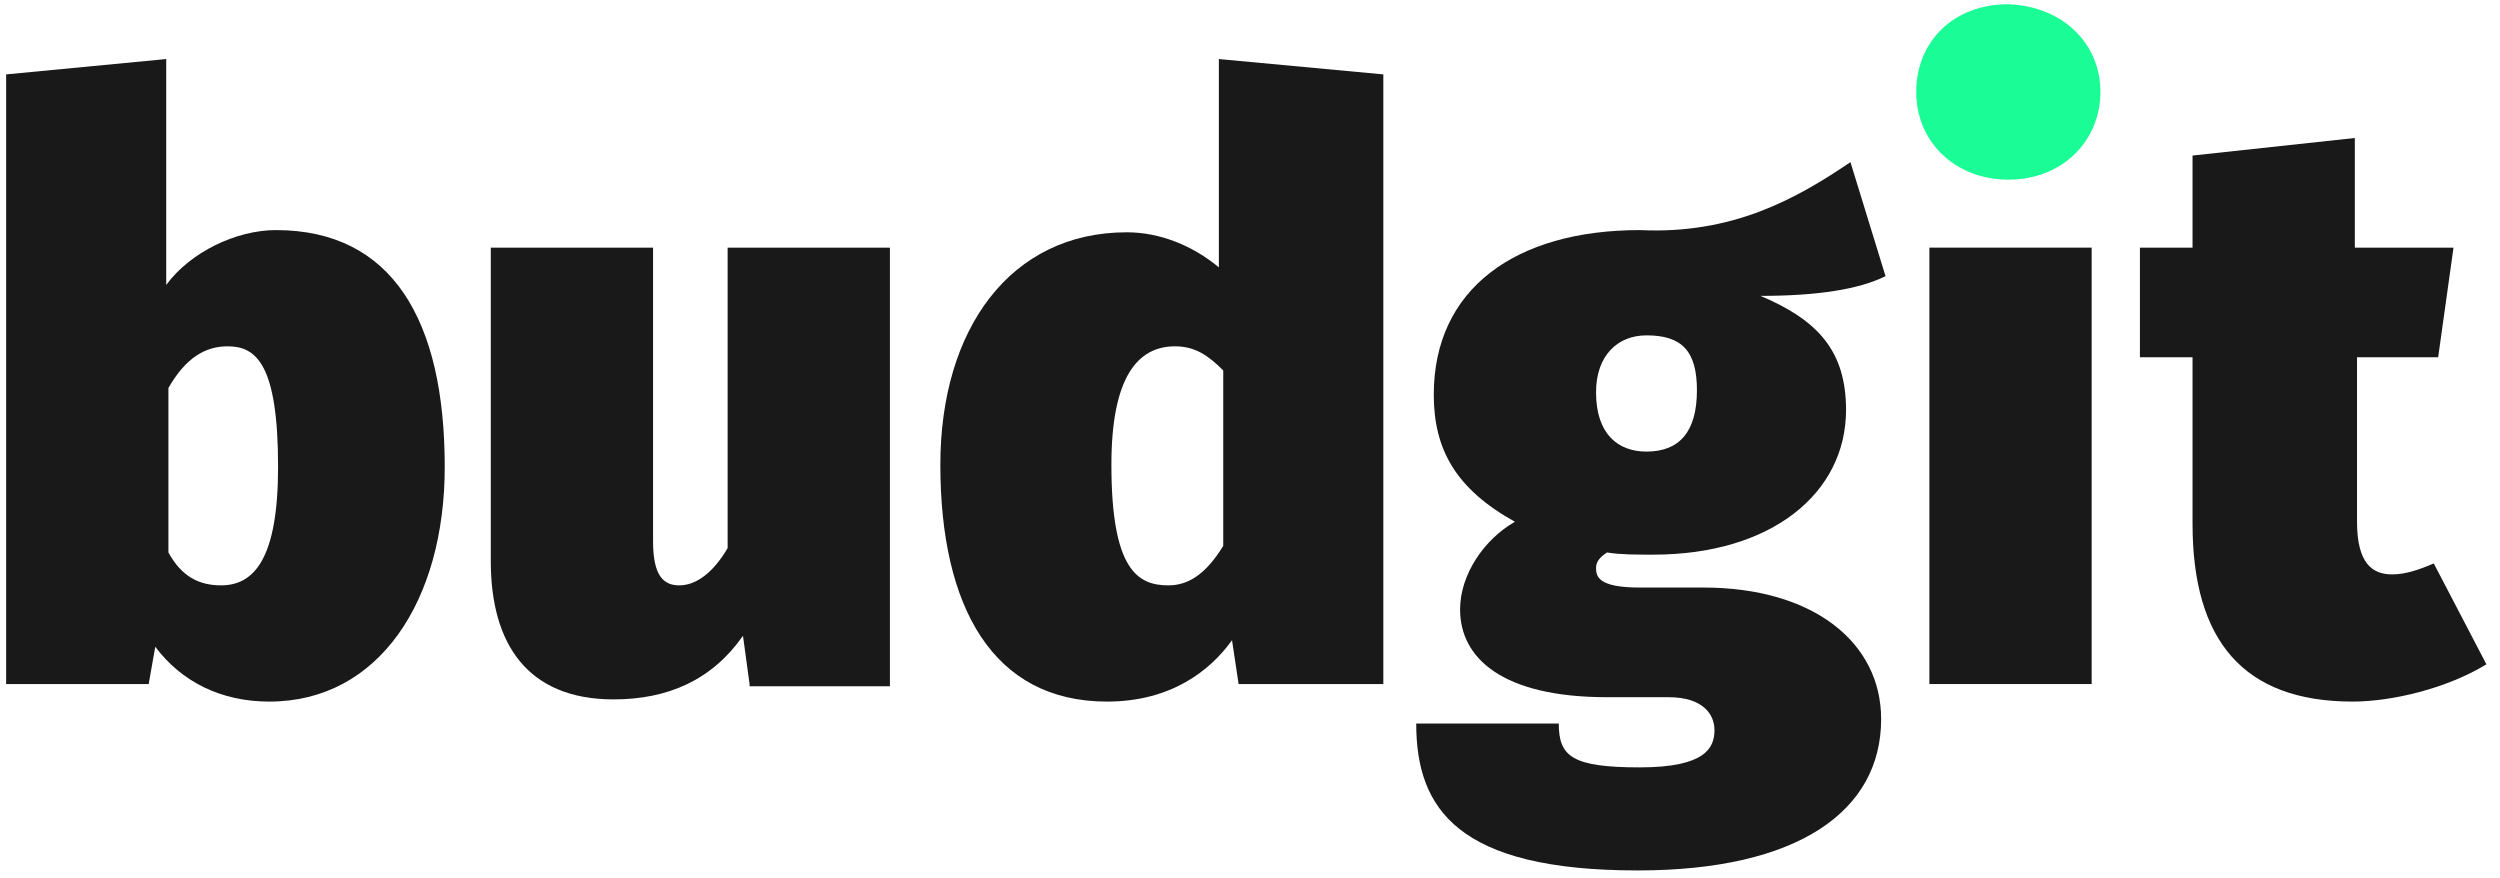
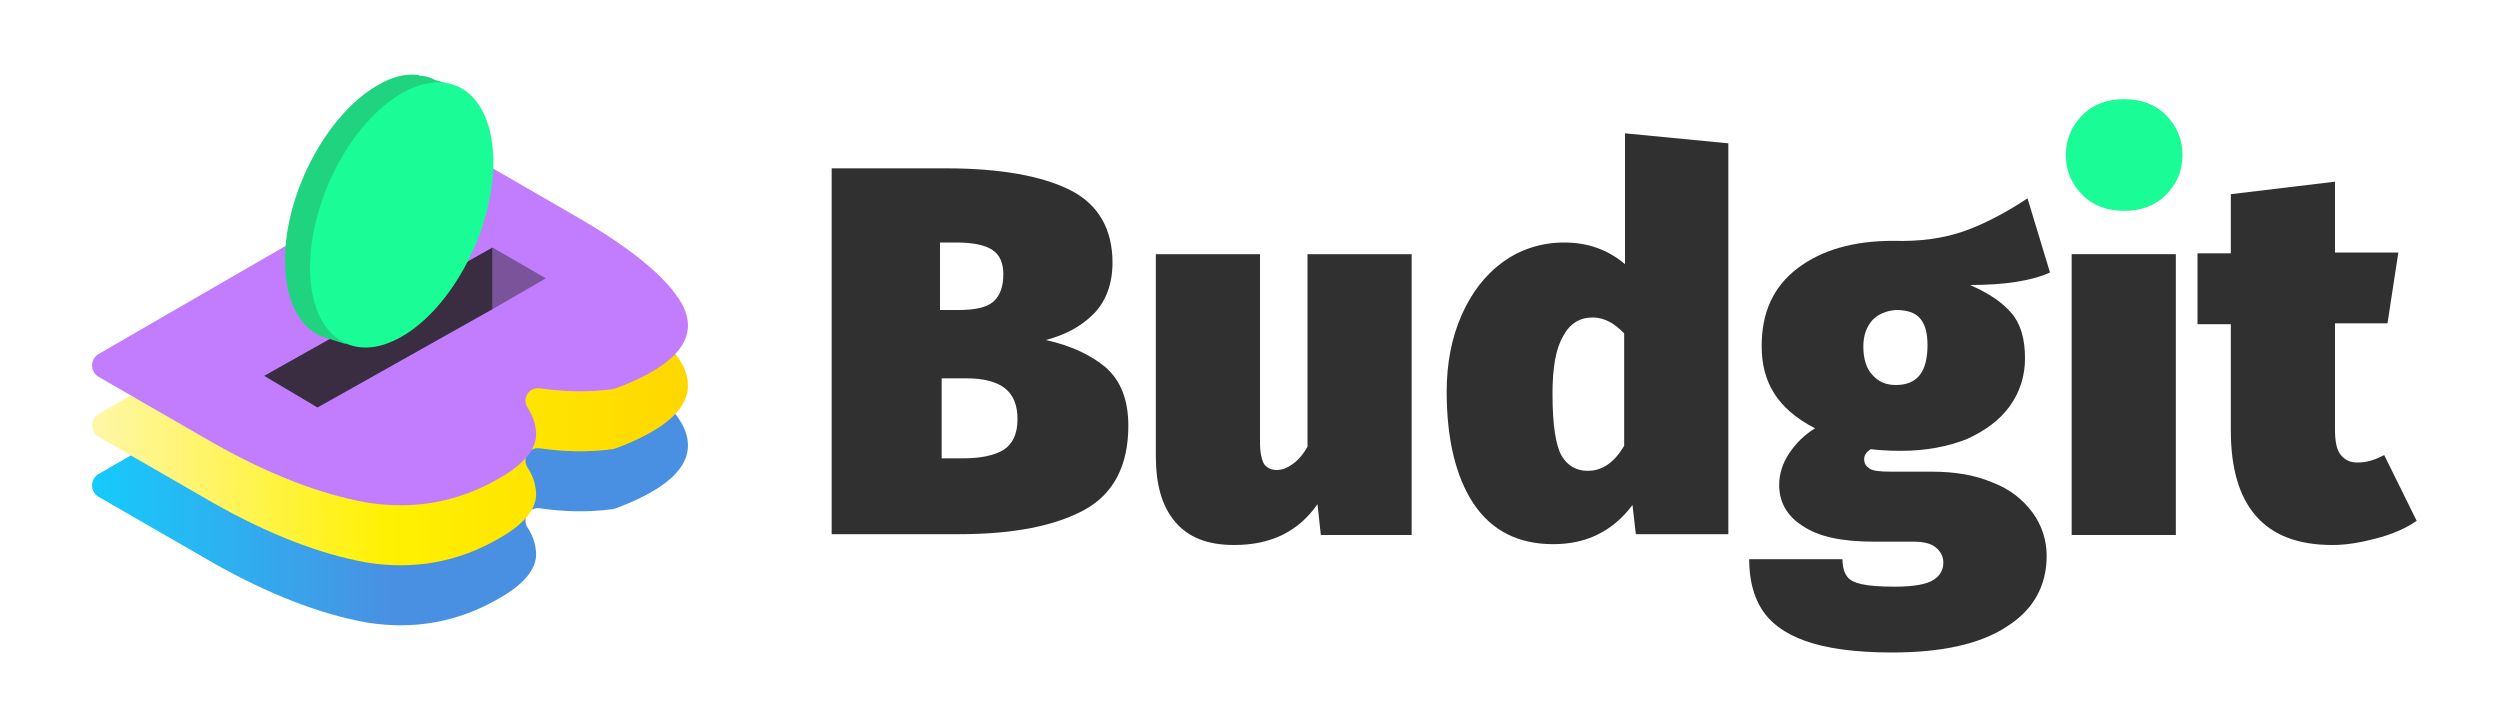
- <svg xmlns="http://www.w3.org/2000/svg" version="1.1" id="Layer_1" x="0px" y="0px" viewBox="0 0 114 40" style="enable-background:new 0 0 114 40;" xml:space="preserve">
+ <svg xmlns="http://www.w3.org/2000/svg" version="1.1" id="Layer_2" x="0px" y="0px" viewBox="0 0 300 85" style="enable-background:new 0 0 300 85;" xml:space="preserve">
  <style type="text/css">
- 	.st0{fill:#191919;}
+ 	.st0{fill:#303030;}
	.st1{fill:#1AFC95;}
+ 	.st2{fill:url(#SVGID_1_);}
+ 	.st3{fill:url(#SVGID_2_);}
+ 	.st4{fill:#C27DFF;}
+ 	.st5{opacity:0.85;fill:#231F20;enable-background:new    ;}
+ 	.st6{opacity:0.45;fill:#231F20;enable-background:new    ;}
+ 	.st7{fill:#20D37E;}
</style>
-   <g id="Page-1">
-     <g id="Landing-Page" transform="translate(-83, -30)">
-       <g id="Top-Navigation" transform="translate(82, 29)">
-         <g id="logo-copy" transform="translate(1, 0)">
-           <g id="Layer_1_1_">
-             <g>
-               <g id="Shape" transform="translate(0.080002, 0.692308)">
-                 <path class="st0" d="M20.2,21.6c0,6.1-3,10.7-8,10.7c-2.2,0-4-0.9-5.2-2.5l-0.3,1.7H0.2V3.7L7.5,3v10.3         c1.1-1.5,3.2-2.5,5-2.5C17.8,10.8,20.2,14.9,20.2,21.6z M12.6,21.6c0-4.7-1-5.5-2.3-5.5c-1,0-1.9,0.5-2.7,1.9v7.5         C8.2,26.6,9,27,10,27C11.5,27,12.6,25.8,12.6,21.6z" />
-                 <path class="st0" d="M34.1,31.5l-0.3-2.2c-1.4,2-3.4,2.9-5.9,2.9c-3.9,0-5.6-2.5-5.6-6.3V11.6h7.4V25c0,1.6,0.5,2,1.2,2         c0.7,0,1.5-0.5,2.2-1.7V11.6h7.4v20H34.1z" />
-                 <path class="st0" d="M63,31.5h-6.6l-0.3-2c-1,1.4-2.8,2.8-5.7,2.8c-5.2,0-7.6-4.3-7.6-10.8c0-6.2,3.2-10.6,8.5-10.6         c1.5,0,3,0.6,4.2,1.6V3L63,3.7V31.5L63,31.5z M55.7,25.2v-8c-0.7-0.7-1.3-1.1-2.2-1.1c-1.7,0-2.9,1.4-2.9,5.4         c0,4.8,1.2,5.5,2.6,5.5C54.1,27,54.9,26.5,55.7,25.2z" />
-                 <path class="st0" d="M80.2,13.8c2.6,1.1,3.9,2.5,3.9,5.2c0,3.8-3.4,6.6-8.8,6.6c-0.8,0-1.5,0-2.1-0.1         c-0.3,0.2-0.5,0.4-0.5,0.7c0,0.4,0.1,0.9,2,0.9h2.9c5,0,8.1,2.5,8.1,6c0,4.2-3.8,6.9-11.1,6.9c-8.2,0-10.1-2.8-10.1-6.7H71         c0,1.5,0.6,2,3.7,2c3,0,3.4-0.9,3.4-1.7c0-0.7-0.5-1.5-2.1-1.5h-2.8c-4.8,0-6.7-1.8-6.7-4c0-1.6,1.1-3.2,2.5-4         c-2.7-1.5-3.7-3.3-3.7-5.8c0-4.8,3.7-7.5,9.4-7.5c4.2,0.2,7.1-1.4,9.6-3.1l1.6,5.2C84.7,13.5,82.8,13.8,80.2,13.8z          M72.7,18.2c0,1.9,1,2.7,2.3,2.7c1.5,0,2.3-0.9,2.3-2.8c0-1.8-0.7-2.5-2.3-2.5C73.7,15.6,72.7,16.5,72.7,18.2z" />
-                 <polygon class="st0" points="87.9,31.5 87.9,11.6 95.3,11.6 95.3,31.5        " />
-                 <path class="st0" d="M107.2,32.3c-5,0-7.3-2.8-7.3-8.1v-7.6h-2.4v-5h2.4V7.4l7.4-0.8v5h4.5l-0.7,5h-3.7v7.5         c0,1.9,0.7,2.4,1.6,2.4c0.6,0,1.2-0.2,1.9-0.5l2.4,4.6C111.5,31.7,109,32.3,107.2,32.3z" />
-                 <path id="Shape_3_" class="st1" d="M95.7,4.5c0,2.2-1.7,4-4.2,4c-2.4,0-4.2-1.7-4.2-4s1.7-4,4.2-4C94,0.6,95.7,2.3,95.7,4.5z         " />
-               </g>
-             </g>
-           </g>
-         </g>
+   <g>
+     <g>
+       <g>
+         <path class="st0" d="M132.7,44.1c1.8,1.6,2.7,3.9,2.7,7c0,4.8-1.8,8.2-5.3,10.1c-3.5,1.9-8.5,2.9-14.9,2.9H99.8V20.2h13.7     c6.5,0,11.5,0.9,14.9,2.6s5.1,4.7,5.1,8.7c0,2.6-0.8,4.7-2.3,6.2s-3.4,2.5-5.7,3.1C128.6,41.5,130.9,42.6,132.7,44.1z      M112.8,29.1v8.1h2.2c2,0,3.4-0.3,4.2-1c0.8-0.7,1.2-1.8,1.2-3.3c0-1.3-0.4-2.3-1.3-2.9s-2.3-0.9-4.4-0.9     C114.7,29.1,112.8,29.1,112.8,29.1z M120.4,54c1.1-0.7,1.7-1.9,1.7-3.7c0-1.7-0.5-2.9-1.5-3.7s-2.6-1.2-4.6-1.2h-3V55h2.5     C117.6,55,119.2,54.7,120.4,54z" />
+         <path class="st0" d="M169.4,64.2h-10.9l-0.4-3.7c-2.3,3.3-5.6,4.9-10,4.9c-3.2,0-5.5-0.9-7.1-2.8c-1.6-1.9-2.3-4.5-2.3-7.9V30.5     h12.5v22.6c0,1.2,0.2,2.1,0.5,2.6c0.4,0.5,0.9,0.7,1.5,0.7s1.2-0.2,1.9-0.7s1.3-1.2,1.8-2.1V30.5h12.5V64.2z" />
+         <path class="st0" d="M207.4,17.2v46.9h-11.1l-0.4-3.5c-2.4,3.2-5.6,4.7-9.5,4.7c-4.2,0-7.4-1.6-9.6-4.9     c-2.1-3.2-3.2-7.7-3.2-13.4c0-3.4,0.6-6.5,1.8-9.2s2.8-4.8,5-6.4c2.1-1.5,4.6-2.3,7.3-2.3c2.9,0,5.3,0.9,7.3,2.6V16L207.4,17.2z      M194.9,53.5V40c-0.6-0.6-1.2-1.1-1.8-1.4c-0.6-0.3-1.2-0.5-2-0.5c-1.5,0-2.7,0.7-3.5,2.2c-0.9,1.5-1.3,3.8-1.3,7     c0,3.7,0.4,6.2,1.1,7.4c0.7,1.2,1.8,1.8,3.1,1.8C192.3,56.5,193.7,55.5,194.9,53.5z" />
+         <path class="st0" d="M246,32.7c-2.2,1-5.4,1.5-9.6,1.5c2.3,1,3.9,2.1,5,3.4s1.6,3.1,1.6,5.4c0,2.1-0.6,4-1.8,5.7s-3,3-5.2,4     c-2.3,0.9-4.9,1.4-7.9,1.4c-1.6,0-2.8-0.1-3.6-0.2c-0.5,0.3-0.8,0.7-0.8,1.2s0.2,0.8,0.6,1.1c0.4,0.3,1.3,0.4,2.6,0.4h4.9     c2.8,0,5.2,0.4,7.3,1.3c2.1,0.8,3.6,2,4.8,3.6c1.1,1.5,1.7,3.3,1.7,5.2c0,3.6-1.6,6.5-4.8,8.5c-3.2,2.1-7.8,3.1-13.8,3.1     c-4.4,0-7.9-0.5-10.4-1.4s-4.2-2.2-5.2-3.8c-1-1.6-1.5-3.6-1.5-6h11.2c0,0.9,0.2,1.6,0.5,2c0.3,0.5,0.9,0.8,1.8,1     c0.9,0.2,2.2,0.3,4,0.3c2.3,0,3.8-0.3,4.6-0.8s1.2-1.2,1.2-2.1c0-0.7-0.3-1.3-0.9-1.8c-0.6-0.5-1.5-0.7-2.7-0.7h-4.7     c-3.9,0-6.7-0.6-8.6-1.9c-1.9-1.2-2.8-2.9-2.8-4.9c0-1.3,0.4-2.6,1.2-3.8s1.8-2.2,3.1-3c-2.3-1.2-3.9-2.6-4.9-4.2     c-1-1.6-1.5-3.4-1.5-5.7c0-4,1.4-7.1,4.3-9.3c2.9-2.2,6.7-3.3,11.5-3.3c3.2,0.1,6.1-0.3,8.6-1.2c2.5-0.9,5.1-2.3,7.5-3.9     L246,32.7z M224.7,38.4c-0.7,0.8-1.1,1.8-1.1,3.2c0,1.5,0.4,2.7,1.1,3.4c0.7,0.8,1.6,1.2,2.8,1.2c2.6,0,3.8-1.6,3.8-4.8     c0-1.5-0.3-2.5-0.9-3.2c-0.6-0.7-1.6-1-2.9-1C226.3,37.3,225.4,37.7,224.7,38.4z" />
+         <path class="st0" d="M261.1,30.5v33.7h-12.5V30.5H261.1z" />
+         <path class="st0" d="M290,62.5c-1.3,0.9-2.9,1.6-4.8,2.1s-3.6,0.8-5.3,0.8c-4.2,0-7.2-1.2-9.2-3.5c-2-2.3-3-5.7-3-10.2V38.9h-4     v-8.5h4v-7.1l12.5-1.5v8.5h7.6l-1.3,8.5h-6.3v12.7c0,1.5,0.2,2.5,0.7,3.1s1.1,0.9,2,0.9c1.1,0,2.1-0.3,3.2-0.9L290,62.5z" />
      </g>
+       <path class="st1" d="M259.9,13.8c1.3,1.3,2,2.9,2,4.8s-0.7,3.5-2,4.8c-1.3,1.3-3,1.9-5,1.9s-3.7-0.6-5-1.9s-2-2.9-2-4.8    s0.7-3.5,2-4.8s3-1.9,5-1.9C256.9,11.9,258.6,12.5,259.9,13.8z" />
+     </g>
+   </g>
+   <g>
+     <g>
+       <linearGradient id="SVGID_1_" gradientUnits="userSpaceOnUse" x1="10.95" y1="32.345" x2="82.609" y2="32.345" gradientTransform="matrix(1 0 0 -1 0 86)">
+         <stop offset="0" style="stop-color:#15CBFC" />
+         <stop offset="0.5" style="stop-color:#4A90E2" />
+         <stop offset="1" style="stop-color:#4A90E2" />
+       </linearGradient>
+       <path class="st2" d="M64.3,66c0.3,2-1.2,4-4.4,5.8c-5,2.9-10.3,3.8-15.9,2.9c-5.6-1-11.8-3.4-18.5-7.2l-13.7-7.9    c-1-0.6-1-2.1,0-2.7L54,32.5c0.5-0.3,1.1-0.3,1.5,0L69,40.3c6.8,3.9,11,7.4,12.8,10.5c2.2,4-0.4,7.4-7.9,10.2    c-0.1,0-0.3,0.1-0.4,0.1c-3,0.4-5.9,0.3-8.7-0.1c-1.3-0.2-2.2,1.2-1.5,2.3C63.9,64.2,64.2,65.1,64.3,66z" />
+     </g>
+     <g>
+       <linearGradient id="SVGID_2_" gradientUnits="userSpaceOnUse" x1="10.95" y1="39.545" x2="82.609" y2="39.545" gradientTransform="matrix(1 0 0 -1 0 86)">
+         <stop offset="0" style="stop-color:#FFF7A9" />
+         <stop offset="0.5" style="stop-color:#FFF100" />
+         <stop offset="1" style="stop-color:#FFD700" />
+       </linearGradient>
+       <path class="st3" d="M64.3,58.8c0.3,2-1.2,4-4.4,5.8c-5,2.9-10.3,3.8-15.9,2.9c-5.6-1-11.8-3.4-18.5-7.2l-13.7-7.9    c-1-0.6-1-2.1,0-2.7L54,25.3c0.5-0.3,1.1-0.3,1.5,0L69,33.1c6.8,3.9,11,7.4,12.8,10.5c2.2,4-0.4,7.4-7.9,10.2    c-0.1,0-0.3,0.1-0.4,0.1c-3,0.4-5.9,0.3-8.7-0.1c-1.3-0.2-2.2,1.2-1.5,2.3C63.9,57,64.2,57.9,64.3,58.8z" />
+     </g>
+     <g>
+       <path class="st4" d="M64.3,51.6c0.3,2-1.2,4-4.4,5.8c-5,2.9-10.3,3.8-15.9,2.9c-5.6-1-11.8-3.4-18.5-7.2l-13.7-7.9    c-1-0.6-1-2.1,0-2.7L54,18.1c0.5-0.3,1.1-0.3,1.5,0L69,25.9c6.8,3.9,11,7.4,12.8,10.5c2.2,4-0.4,7.4-7.9,10.2    c-0.1,0-0.3,0.1-0.4,0.1c-3,0.4-5.9,0.3-8.7-0.1c-1.3-0.2-2.2,1.2-1.5,2.3C63.9,49.8,64.2,50.7,64.3,51.6z" />
+     </g>
+     <g>
+       <g>
+         <polygon class="st5" points="59.1,37.1 59.1,29.7 31.7,45.1 38.1,48.9    " />
+       </g>
+       <polygon class="st6" points="65.5,33.4 59.1,29.7 59.1,37.1   " />
+     </g>
+     <g>
+       <path class="st7" d="M53.8,10.7l0.8-0.4l-2.4-0.7c-0.5-0.3-1.1-0.5-1.8-0.5L50.2,9l0,0c-1.5-0.2-3.2,0.2-5,1.3    c-6,3.5-11,12.9-11,20.9c0,5.2,2,8.6,5.1,9.4l2.2,0.7l-0.1-0.6c1.2-0.1,2.4-0.5,3.8-1.3c6-3.5,11-12.9,11-20.9    C56.3,15,55.3,12.3,53.8,10.7z" />
+       <path class="st1" d="M59.2,19.5c0-8.1-4.9-11.8-11-8.3s-11,12.9-11,20.9s4.9,11.8,11,8.3S59.2,27.5,59.2,19.5z" />
    </g>
  </g>
</svg>
